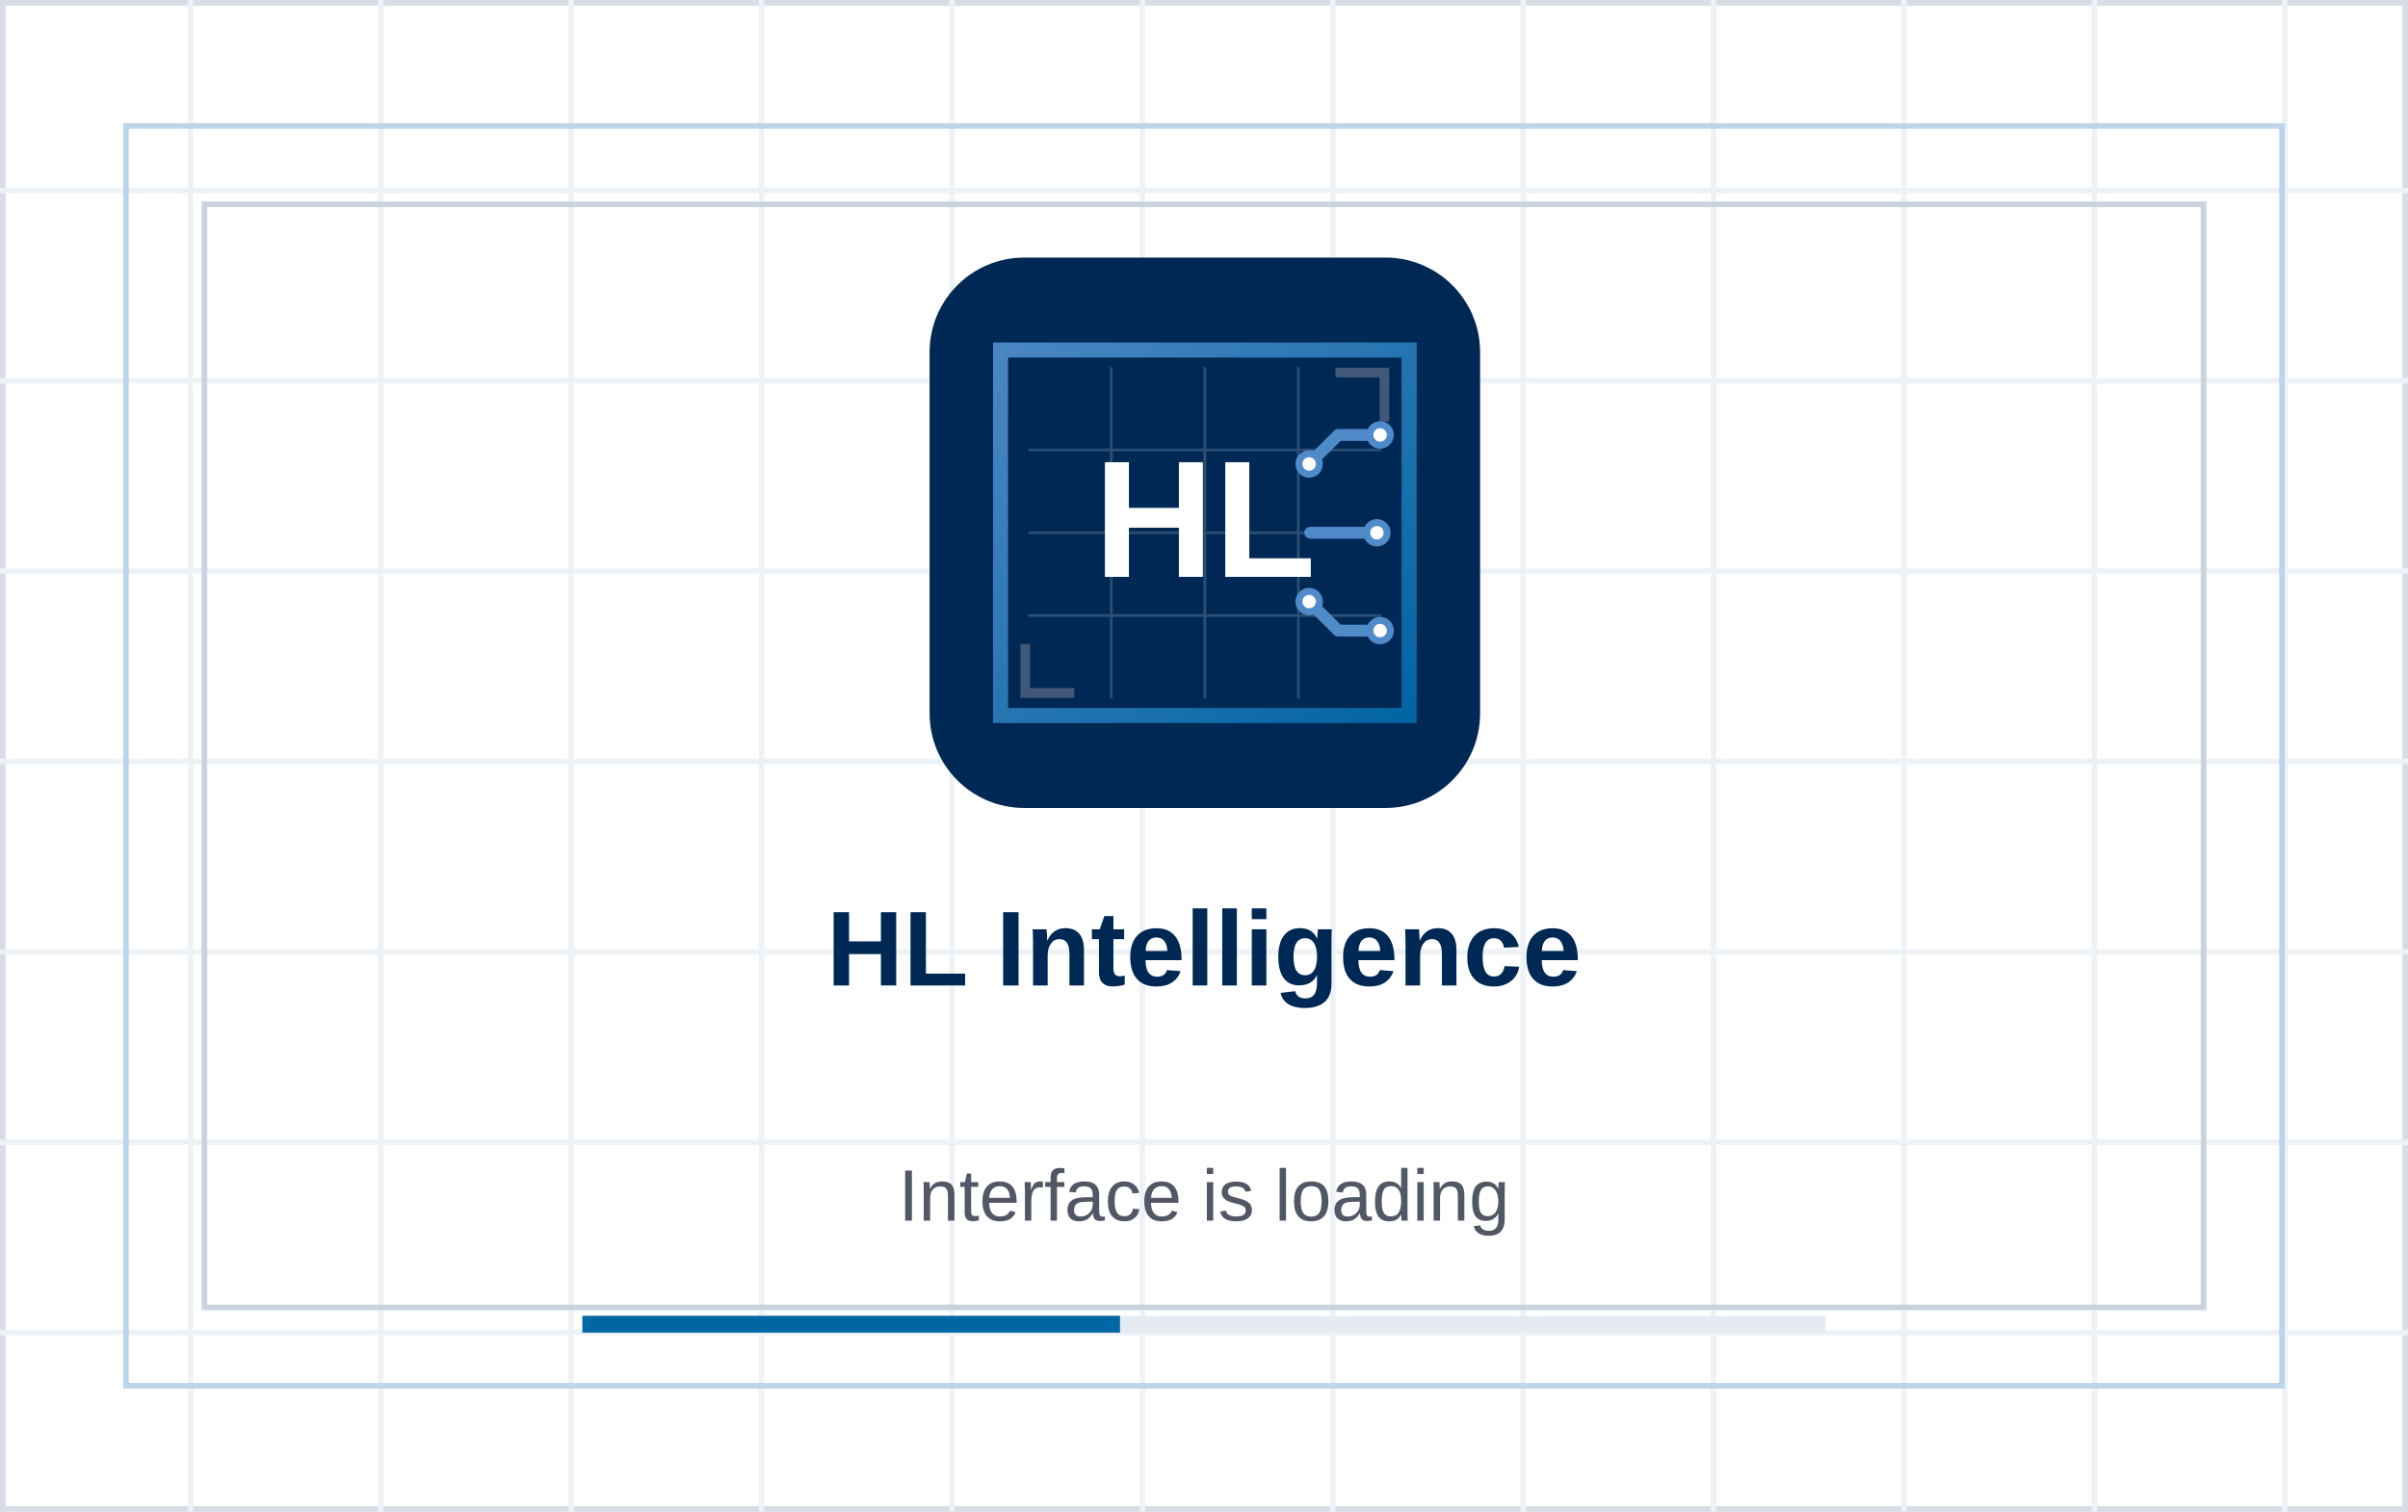
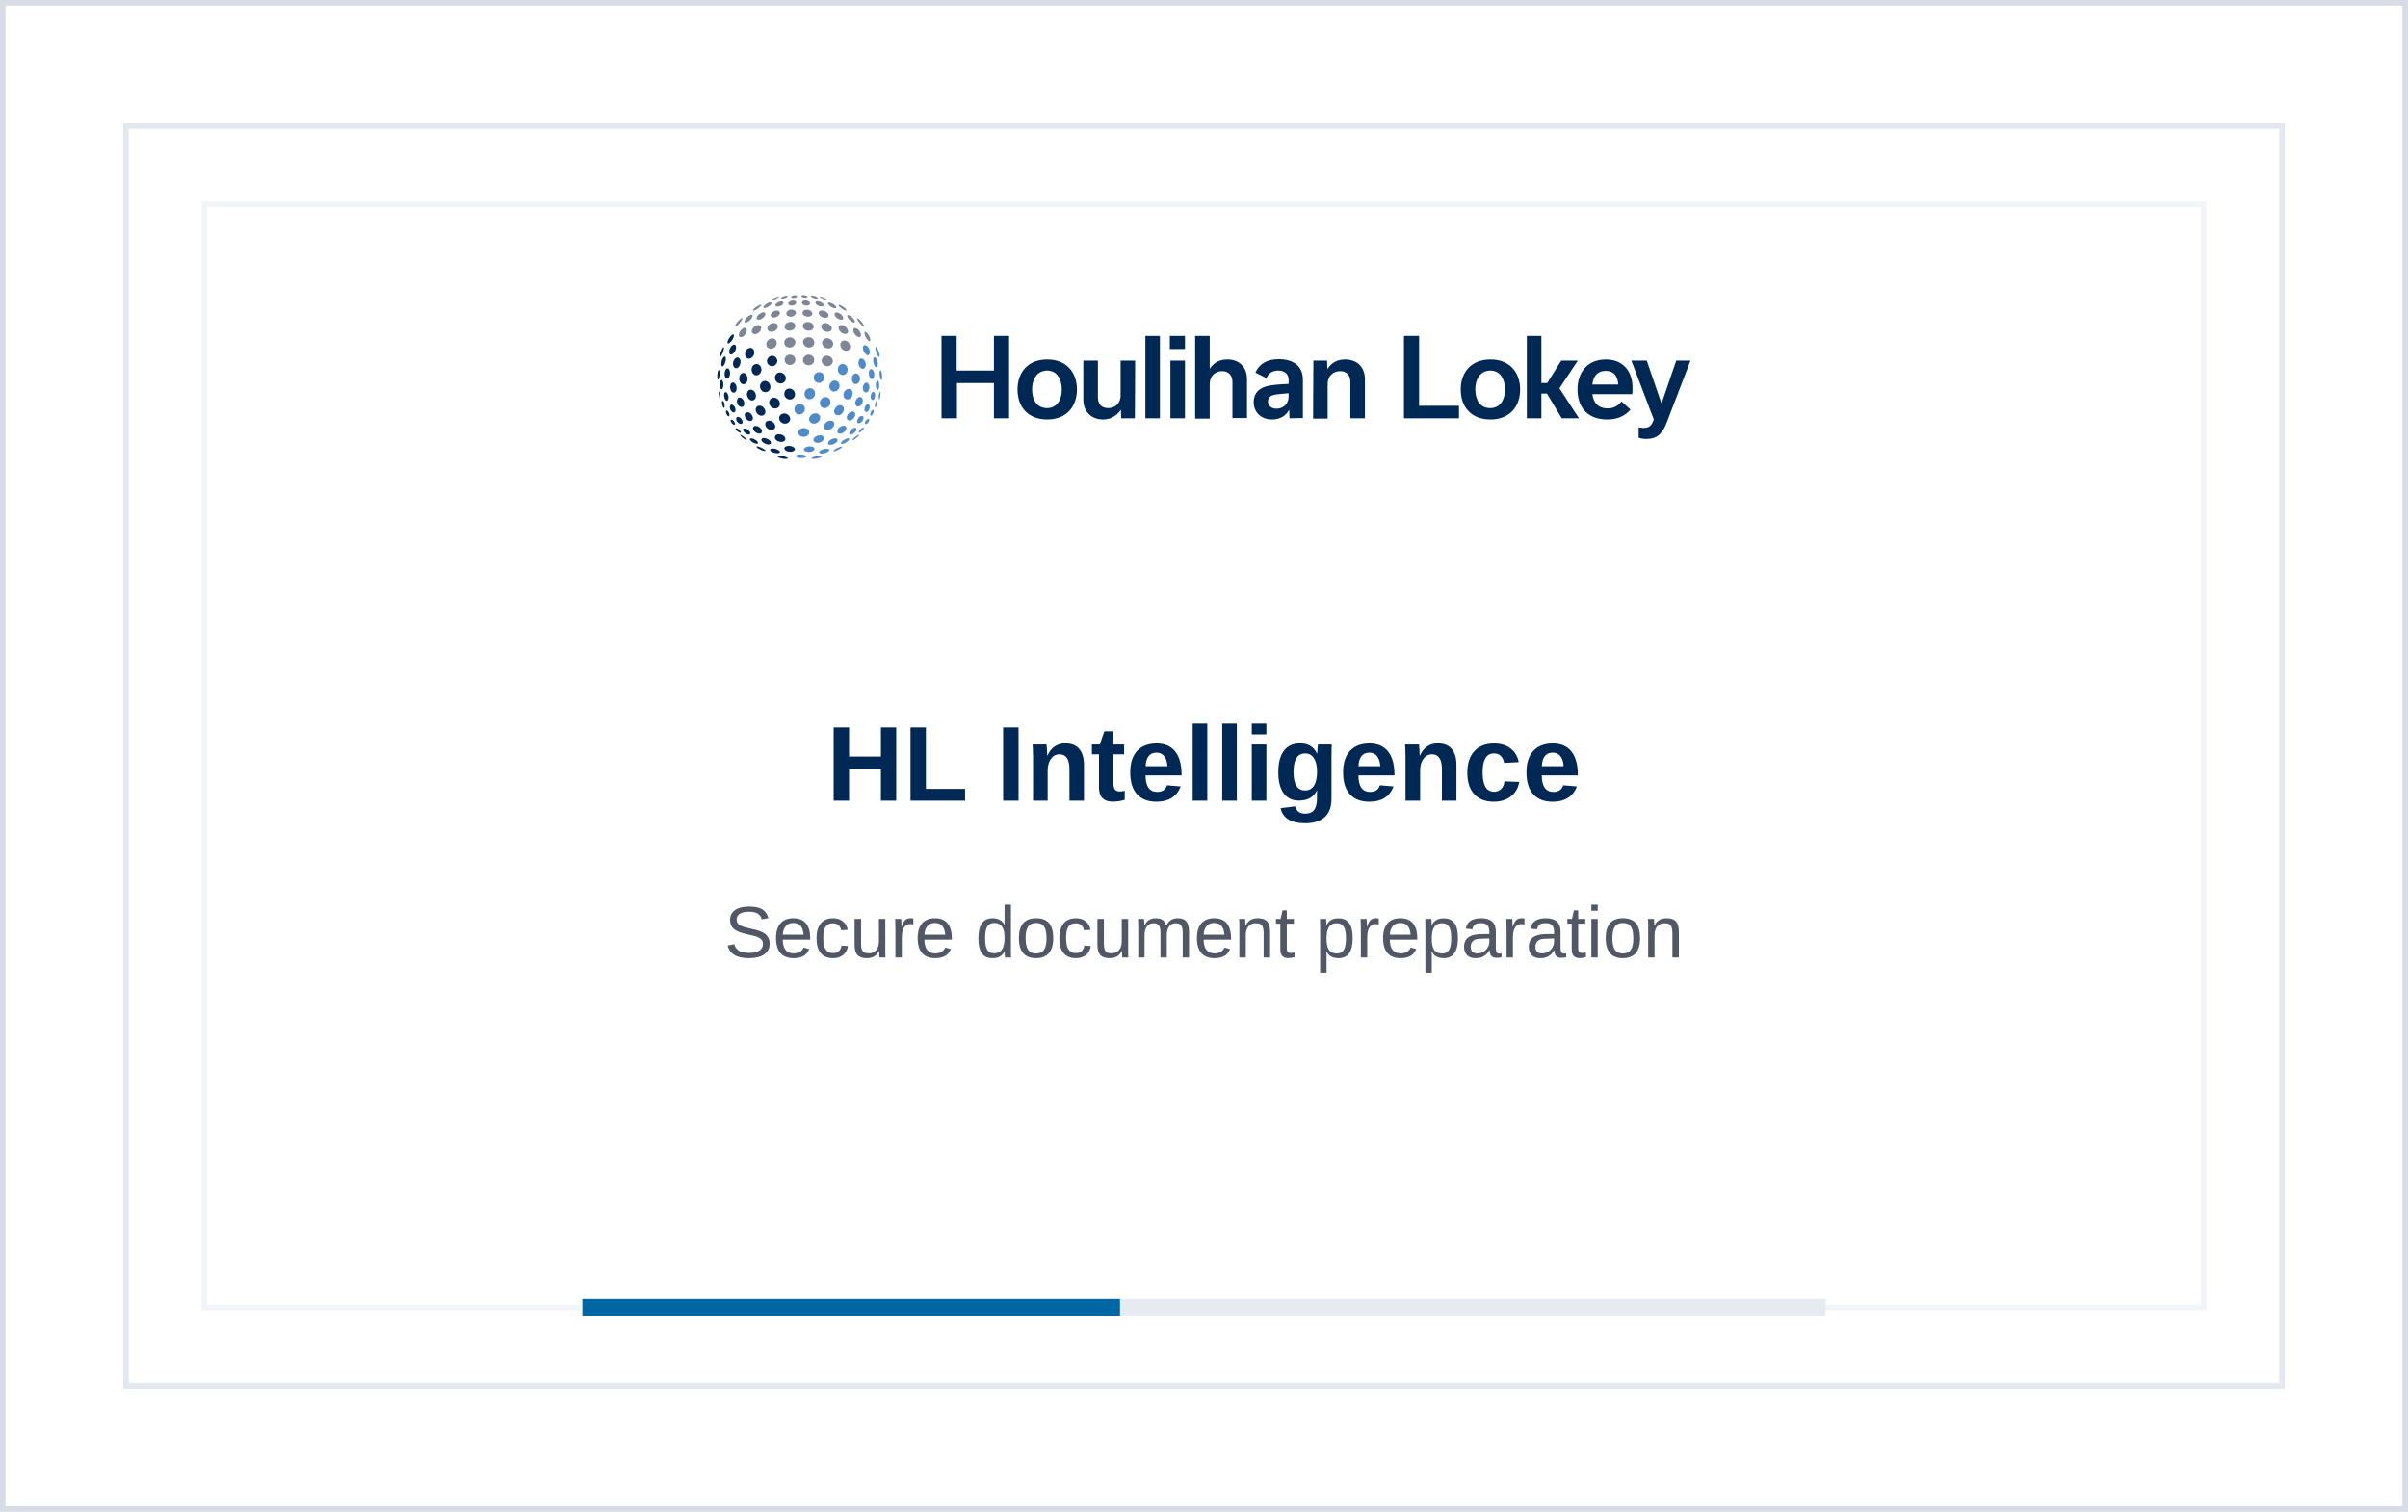
<svg xmlns="http://www.w3.org/2000/svg" width="430" height="270" viewBox="0 0 430 270" role="img" aria-label="HL Intelligence loading">
  <rect width="430" height="270" fill="#F6F8FB" />
  <rect x="0.5" y="0.5" width="429" height="269" fill="#FFFFFF" stroke="#D7DCE5" />
-   <g fill="none" stroke="#EDF2F7" stroke-width="1">
-     <path d="M34 0V270" />
-     <path d="M68 0V270" />
-     <path d="M102 0V270" />
-     <path d="M136 0V270" />
-     <path d="M170 0V270" />
-     <path d="M204 0V270" />
-     <path d="M238 0V270" />
-     <path d="M272 0V270" />
-     <path d="M306 0V270" />
-     <path d="M340 0V270" />
-     <path d="M374 0V270" />
-     <path d="M408 0V270" />
-     <path d="M0 34H430" />
-     <path d="M0 68H430" />
-     <path d="M0 102H430" />
-     <path d="M0 136H430" />
-     <path d="M0 170H430" />
-     <path d="M0 204H430" />
-     <path d="M0 238H430" />
-   </g>
-   <rect x="22.5" y="22.5" width="385" height="225" fill="none" stroke="#BDD5EA" stroke-width="1" />
-   <rect x="36.5" y="36.5" width="357" height="197" fill="none" stroke="#CAD2DD" stroke-width="1" />
-   <g transform="translate(166 46) scale(0.096)">
-     <defs>
-       <linearGradient id="edge" x1="140" y1="116" x2="884" y2="900" gradientUnits="userSpaceOnUse">
-         <stop offset="0" stop-color="#508BC9" />
-         <stop offset="1" stop-color="#0067A5" />
-       </linearGradient>
-     </defs>
-     <rect width="1024" height="1024" rx="176" fill="#002855" />
-     <path d="M132 266V172h760v680H132V266Z" fill="none" stroke="url(#edge)" stroke-width="28" opacity="0.95" />
-     <path d="M764 214h82v82M260 810h-82v-82" fill="none" stroke="#7E8597" stroke-width="18" stroke-linecap="square" opacity="0.52" />
-     <g opacity="0.18" stroke="#FFFFFF" stroke-width="5">
-       <path d="M184 358h656M184 512h656M184 666h656" />
-       <path d="M338 204v616M512 204v616M686 204v616" />
-     </g>
-     <text x="512" y="594" text-anchor="middle" font-family="Segoe UI, Arial, Helvetica, sans-serif" font-size="310" font-weight="700" letter-spacing="0" fill="#FFFFFF">HL</text>
-     <g fill="none" stroke-linecap="round" stroke-linejoin="round">
-       <path d="M706 384L760 330H838" stroke="#508BC9" stroke-width="22" />
-       <path d="M708 512H832" stroke="#508BC9" stroke-width="22" />
-       <path d="M706 640L760 694H838" stroke="#508BC9" stroke-width="22" />
-     </g>
-     <g fill="#FFFFFF" stroke="#508BC9" stroke-width="13">
-       <circle cx="706" cy="384" r="19" />
-       <circle cx="838" cy="330" r="19" />
-       <circle cx="832" cy="512" r="19" />
-       <circle cx="706" cy="640" r="19" />
-       <circle cx="838" cy="694" r="19" />
+   <rect x="22.5" y="22.5" width="385" height="225" fill="none" stroke="#E3E8EF" />
+   <rect x="36.5" y="36.5" width="357" height="197" fill="none" stroke="#F1F4F8" />
+   <g transform="translate(118 42) scale(0.52)">
+     <style type="text/css">
+ 	.st0{fill:#7E8597;}
+ 	.st1{fill:#4F8BC9;}
+ 	.st2{fill:#002855;}
+ </style>
+     <g>
+       <g>
+         <path class="st0" d="M38.6,22.2c0.7-0.1,1.5-0.6,1.8-0.8c0.1-0.1,0.4-0.3,0.2-0.3c-0.4-0.1-2.7,0.8-2.5,1.1    C38.3,22.3,38.4,22.2,38.6,22.2" />
+         <g>
+           <path class="st0" d="M43,41.6c-1,1.1-0.4,3,1.4,3c1.4-0.1,1.9-1.3,1.8-2C46.1,41.1,44.1,40.5,43,41.6" />
+           <path class="st0" d="M49.3,41.7c-1,1.1-0.4,2.9,1.4,3c1.5,0,2-1.1,2-1.9C52.6,41.1,50.4,40.4,49.3,41.7" />
+           <path class="st0" d="M55.9,41.8c-1.2,1-0.7,2.9,1.1,3.2c1.4,0.1,2.1-1,2.1-1.8C59,41.7,57.1,40.8,55.9,41.8" />
+           <path class="st0" d="M36.8,36.1c-1.1,1.1-0.6,3,1.2,2.9c1.4-0.2,1.9-1.4,1.8-2.1C39.7,35.4,37.9,34.9,36.8,36.1" />
+           <path class="st0" d="M44.3,38.6c1.5-0.1,2-1.3,1.9-2c-0.2-1.5-2.3-2.1-3.4-0.8C41.9,36.8,42.5,38.6,44.3,38.6" />
+           <path class="st0" d="M49.3,35.6c-1,1-0.3,2.8,1.5,3c1.5,0,2-1.1,1.9-1.9C52.6,35.1,50.4,34.5,49.3,35.6" />
+           <path class="st0" d="M55.8,35.9c-0.9,1-0.3,2.8,1.5,3c1.5,0.1,2-1,1.9-1.8C59,35.6,56.9,34.8,55.8,35.9" />
+           <path class="st0" d="M62,36.6c-0.8,0.9-0.2,2.8,1.4,3.1c1.3,0.2,1.7-0.9,1.6-1.7C64.8,36.5,63,35.6,62,36.6" />
+           <path class="st0" d="M28.1,32.1c-1.3,0.9-1.8,2.8-0.7,2.9c0.1,0,0.3,0,0.4,0c1-0.3,1.6-1.4,1.7-2.1C29.7,31.9,29,31.5,28.1,32.1" />
+           <path class="st0" d="M32.3,31.3c-1.3,0.9-1.4,2.5-0.2,2.7c0.2,0,0.3,0,0.5,0c1.2-0.3,1.8-1.3,1.9-2     C34.6,30.9,33.4,30.5,32.3,31.3" />
+           <path class="st0" d="M37.3,30.7c-1.2,1-0.8,2.5,0.7,2.5c0.1,0,0.1,0,0.2,0c1.4-0.2,2-1.2,2-1.9C40.2,30.1,38.5,29.8,37.3,30.7" />
+           <path class="st0" d="M42.9,30.5c-0.8,0.9-0.4,2.3,1.4,2.3c1.4-0.1,2-1.1,1.9-1.8C46.1,29.7,44,29.3,42.9,30.5" />
+           <path class="st0" d="M50.7,32.8c1.5,0,1.9-1,1.8-1.6c-0.3-1.4-2.5-1.9-3.5-0.8C48.4,31.2,48.9,32.7,50.7,32.8" />
+           <path class="st0" d="M57.1,33.2c1.4,0.1,1.8-0.9,1.6-1.5c-0.4-1.4-2.6-2-3.4-1C54.7,31.5,55.4,33,57.1,33.2" />
+           <path class="st0" d="M64.2,32.5c-0.5-1.4-2.4-2.2-3-1.2c-0.5,0.8,0.4,2.3,1.8,2.6C64.3,34.1,64.5,33.2,64.2,32.5" />
+           <path class="st0" d="M66.2,32.2c-0.4,0.8,0.5,2.4,1.7,2.8c0.9,0.2,1-0.7,0.7-1.4C68.1,32.3,66.6,31.4,66.2,32.2" />
+           <path class="st0" d="M71.7,35c-0.5-1.3-1.5-2.2-1.7-1.7c-0.3,0.6,0.6,2.6,1.5,3.1C72.1,36.6,72,35.7,71.7,35" />
+           <path class="st0" d="M27.9,28.5c-0.8,0.1-2.8,2.6-2.2,2.8c0.1,0,0.2,0,0.3,0c0.6-0.5,1.4-1.4,1.7-2     C28.1,28.8,28.1,28.4,27.9,28.5" />
+           <path class="st0" d="M30.8,27.4c-1.3,0.5-2.6,2.3-1.8,2.6c0.1,0,0.3,0,0.4,0c1-0.3,1.7-1.3,2-1.8C31.7,27.5,31.4,27.2,30.8,27.4" />
+           <path class="st0" d="M34.3,26.8c-1.3,0.7-1.9,2-0.9,2.2c0.2,0.1,0.3,0,0.5,0c1.1-0.2,1.8-1.1,2-1.6     C36.1,26.5,35.3,26.2,34.3,26.8" />
+           <path class="st0" d="M38.4,26.4c-1,0.8-0.8,1.8,0.3,1.9c0.1,0,0.2,0,0.3,0c1.2-0.2,1.9-1,1.9-1.5C41,25.8,39.5,25.6,38.4,26.4" />
+           <path class="st0" d="M43.4,26.2c-0.6,0.7-0.3,1.8,1.3,1.8c1.2-0.1,1.8-0.9,1.7-1.4C46.3,25.4,44.3,25.2,43.4,26.2" />
+           <path class="st0" d="M50.5,28c1.3,0,1.7-0.8,1.5-1.3c-0.4-1.2-2.5-1.5-3.2-0.5C48.4,26.8,48.9,27.9,50.5,28" />
+           <path class="st0" d="M57.5,27.1c-0.6-1.2-2.7-1.7-3.2-0.7c-0.3,0.6,0.4,1.8,2,2C57.6,28.4,57.8,27.7,57.5,27.1" />
+           <path class="st0" d="M62.5,27.9c-0.7-1.2-2.5-1.8-2.8-1c-0.3,0.6,0.7,1.9,2,2.1C62.8,29.2,62.8,28.5,62.5,27.9" />
+           <path class="st0" d="M66.1,30c0.8,0.2,0.6-0.5,0.3-1l-0.1-0.1c-0.8-1.1-2.1-1.8-2.3-1.3C63.9,28.1,64.9,29.6,66.1,30" />
+           <path class="st0" d="M69.2,30.1c-0.7-1-1.7-1.8-1.8-1.5c-0.1,0.4,1.2,2.2,2.1,2.7c0.4,0.2,0.3-0.2,0.2-0.4S69.4,30.4,69.2,30.1" />
+           <path class="st0" d="M32.1,25.9c0.8-0.3,1.7-1,2.1-1.4c0.4-0.4,0.4-0.6,0.1-0.6c-0.9,0.1-3,1.7-2.6,2C31.8,26,32,25.9,32.1,25.9" />
+           <path class="st0" d="M35.4,25c0.2,0.1,0.4,0,0.5,0c1-0.2,1.7-0.9,2-1.3c0.3-0.5,0.1-0.7-0.6-0.6C36.1,23.5,34.7,24.8,35.4,25" />
+           <path class="st0" d="M40.2,23.1c-0.9,0.5-1.2,1.2-0.4,1.4c0.2,0,0.3,0,0.5,0c1.1-0.1,1.7-0.7,1.8-1.1     C42.3,22.7,41.3,22.5,40.2,23.1" />
+           <path class="st0" d="M44,23c-0.5,0.5-0.2,1.2,1,1.2c1.1-0.1,1.6-0.7,1.5-1C46.5,22.3,44.8,22.2,44,23" />
+           <path class="st0" d="M50,24.2c1,0,1.4-0.5,1.2-1c-0.4-0.9-2.4-1.1-2.7-0.2C48.3,23.4,48.8,24.1,50,24.2" />
+           <path class="st0" d="M55.8,23.6c-0.6-0.8-2.6-1.3-2.7-0.5c-0.1,0.4,0.6,1.2,1.9,1.4C56,24.5,56.2,24.1,55.8,23.6" />
+           <path class="st0" d="M59.6,25.1c0.9,0.1,0.7-0.4,0.5-0.7c-0.1-0.1-0.1-0.1-0.2-0.2c-0.8-0.8-2.4-1.4-2.5-0.8     C57.4,23.9,58.4,24.8,59.6,25.1" />
+           <path class="st0" d="M63.4,25.9c0.5,0.1,0.4-0.1,0.3-0.3c-0.1-0.1-0.2-0.3-0.5-0.6c-0.9-0.7-2.1-1.3-2.2-1     C60.9,24.3,62.4,25.6,63.4,25.9" />
+           <path class="st0" d="M41.9,21.8c0.8-0.1,1.4-0.5,1.6-0.7c0.2-0.3,0-0.4-0.6-0.3c-1,0.2-1.9,0.7-1.5,0.9     C41.6,21.8,41.8,21.8,41.9,21.8" />
+           <path class="st0" d="M44.9,21c-0.3,0.2-0.1,0.6,0.7,0.6c0.9,0,1.2-0.4,1.2-0.6C46.8,20.5,45.4,20.5,44.9,21" />
+           <path class="st0" d="M50.3,21c-0.5-0.5-2-0.6-2-0.1c0,0.2,0.4,0.6,1.2,0.6C50.3,21.6,50.5,21.2,50.3,21" />
+           <path class="st0" d="M53.3,21.8c0.7,0.1,0.7-0.2,0.5-0.4c0,0-0.1-0.1-0.2-0.2c-0.7-0.4-2.1-0.7-2.1-0.3     C51.6,21.2,52.4,21.7,53.3,21.8" />
+           <path class="st0" d="M56.8,22.2c0.4,0.1,0.4,0,0.3-0.1c0,0-0.2-0.2-0.6-0.4c-0.7-0.4-2.1-0.8-2-0.6C54.7,21.4,55.8,22,56.8,22.2" />
+         </g>
+       </g>
+       <g>
+         <path class="st1" d="M53.6,50.6c1.4,0.6,2.9-0.8,2.5-2.3c-0.4-1.4-2.4-1.8-3.4-0.3C52.2,49.3,52.9,50.3,53.6,50.6" />
+         <path class="st1" d="M50.3,56.2c1.5,0.7,3.1-0.8,2.6-2.4c-0.4-1.4-2.3-1.8-3.3-0.3C49,54.7,49.6,55.8,50.3,56.2" />
+         <path class="st1" d="M46.7,61.4c1.3,0.7,3-0.5,2.8-2c-0.3-1.5-2.2-2.1-3.3-0.7C45.5,59.9,46.1,61,46.7,61.4" />
+         <path class="st1" d="M61.9,47.9c1.3,0.6,2.6-0.8,2.2-2.3s-2.3-2-3.1-0.4C60.4,46.6,61.2,47.6,61.9,47.9" />
+         <path class="st1" d="M58.9,53.6c1.4,0.6,2.9-1,2.4-2.5c-0.5-1.4-2.3-1.7-3.2-0.1C57.5,52.3,58.2,53.3,58.9,53.6" />
+         <path class="st1" d="M54.9,56.6c-0.7,1.3,0,2.3,0.7,2.7c1.4,0.6,3.1-1,2.6-2.5C57.8,55.4,55.9,55.1,54.9,56.6" />
+         <path class="st1" d="M51.9,64.6c1.4,0.6,3.2-0.9,2.8-2.3c-0.4-1.3-2.3-1.6-3.4-0.2C50.5,63.3,51.1,64.3,51.9,64.6" />
+         <path class="st1" d="M47.5,66.9c-0.8,1-0.1,1.9,0.7,2.2c1.5,0.6,3.2-0.5,2.7-1.8C50.6,66.2,48.6,65.8,47.5,66.9" />
+         <path class="st1" d="M70.4,40.9c0.8,0.7,1.4,0.2,1.4-0.8c-0.1-1.6-1.5-2.9-2.2-2.1c-0.1,0.1-0.1,0.2-0.2,0.3    C69.3,39.4,69.9,40.5,70.4,40.9" />
+         <path class="st1" d="M68.7,45.7c0.9,0.6,1.8-0.2,1.7-1.5c-0.2-1.5-1.5-2.4-2.2-1.5C68.1,42.8,68,43,68,43.1    C67.6,44.3,68.2,45.3,68.7,45.7" />
+         <path class="st1" d="M66.4,51c1.1,0.6,2.2-0.7,2-2.1c-0.3-1.5-1.8-1.9-2.5-0.7c0,0-0.1,0.1-0.1,0.2C65.3,49.6,65.8,50.6,66.4,51" />
+         <path class="st1" d="M63,53.8c-0.6,1.3-0.1,2.3,0.6,2.5c1.3,0.6,2.7-1.1,2.2-2.6C65.4,52.7,63.9,52.3,63,53.8" />
+         <path class="st1" d="M60.4,61.8c1.3,0.5,2.9-1.2,2.4-2.6c-0.4-1-1.9-1.3-2.9,0.2C59.1,60.7,59.7,61.6,60.4,61.8" />
+         <path class="st1" d="M56.9,66.9c1.4,0.3,3.1-1.3,2.6-2.5c-0.4-0.9-2-1.1-3.1,0.3C55.6,65.9,56.2,66.7,56.9,66.9" />
+         <path class="st1" d="M53.4,71.3c1.5,0.3,3.1-1,2.5-2c-0.5-0.8-2.2-0.8-3.2,0.3C52,70.5,52.7,71.1,53.4,71.3" />
+         <path class="st1" d="M52.7,73.1c-0.5-0.7-2.3-0.8-3.3,0c-0.7,0.7,0.1,1.2,0.8,1.3C51.7,74.7,53.2,73.9,52.7,73.1" />
+         <path class="st1" d="M46.5,75.6c-0.5,0.4,0.3,0.8,1.1,0.9c1.3,0.2,2.7-0.2,2.3-0.6C49.5,75.3,47.4,75.1,46.5,75.6" />
+         <path class="st1" d="M75.1,41.7c0.3-0.7-0.9-3.6-1.3-3.3c-0.1,0.1-0.1,0.2-0.1,0.3c0,0.8,0.4,2,0.7,2.5C74.7,41.7,75,42,75.1,41.7    " />
+         <path class="st1" d="M74.5,44.8c0.2-1.4-0.7-3.4-1.3-2.8c-0.1,0.1-0.1,0.2-0.2,0.4c-0.2,1,0.2,2.1,0.5,2.6    C74,45.5,74.4,45.5,74.5,44.8" />
+         <path class="st1" d="M72,49.2c0.6,0.6,1.3,0.1,1.3-1.1c0.1-1.5-0.8-2.6-1.5-1.9c-0.1,0.1-0.2,0.3-0.3,0.4    C71.3,47.7,71.6,48.8,72,49.2" />
+         <path class="st1" d="M70,53.9c0.8,0.6,1.8-0.6,1.6-2c-0.2-1.3-1.2-1.7-1.8-0.7c-0.1,0.1-0.1,0.2-0.2,0.3    C69.1,52.6,69.5,53.6,70,53.9" />
+         <path class="st1" d="M69.3,56.3c-0.3-0.9-1.4-1.1-2.2,0.2c-0.6,1.2-0.2,2,0.3,2.3C68.5,59.2,69.7,57.6,69.3,56.3" />
+         <path class="st1" d="M64.2,61.6c-0.7,1.2-0.2,1.9,0.4,2c1.2,0.3,2.5-1.4,2.1-2.5C66.3,60.3,65.1,60.3,64.2,61.6" />
+         <path class="st1" d="M61.4,68.2c1.3,0.1,2.8-1.5,2.2-2.4c-0.4-0.6-1.7-0.5-2.7,0.7C60.3,67.6,60.8,68.1,61.4,68.2" />
+         <path class="st1" d="M60.6,70.1c-0.4-0.6-2-0.3-2.9,0.7c-0.7,0.9,0,1.3,0.6,1.2C59.6,72,61.1,70.8,60.6,70.1" />
+         <path class="st1" d="M54.6,74.2C54,74.8,54.7,75,55.3,75c0,0,0.1,0,0.2,0c1.3-0.1,2.7-0.9,2.3-1.4C57.4,73.2,55.5,73.3,54.6,74.2" />
+         <path class="st1" d="M51.9,76.4c-0.3,0.3,0,0.4,0.2,0.4s0.4,0,0.9,0c1.2-0.1,2.5-0.6,2.2-0.8C55,75.7,52.8,75.9,51.9,76.4" />
+         <path class="st1" d="M75.4,46.4c-0.1,0-0.1,0.2-0.2,0.3c-0.2,0.8,0,1.9,0.2,2.5c0.2,0.5,0.3,0.7,0.5,0.4    C76.2,48.8,75.8,46.1,75.4,46.4" />
+         <path class="st1" d="M74.3,50c-0.1,0.1-0.2,0.3-0.3,0.4c-0.3,1-0.1,2,0.1,2.4c0.3,0.5,0.6,0.4,0.8-0.2    C75.2,51.3,74.8,49.5,74.3,50" />
+         <path class="st1" d="M72.6,54c-0.1,0.1-0.2,0.3-0.3,0.4c-0.4,1-0.2,1.8,0.1,2.1c0.5,0.5,1.2-0.3,1.2-1.5    C73.6,54.1,73.1,53.5,72.6,54" />
+         <path class="st1" d="M70.2,58.8c-0.5,1-0.2,1.7,0.1,1.9c0.7,0.4,1.7-1.1,1.4-2.1C71.5,57.9,70.8,57.7,70.2,58.8" />
+         <path class="st1" d="M67.9,64.6c1,0.1,2.1-1.5,1.6-2.3c-0.3-0.4-1.1-0.3-1.8,0.7C67.2,64,67.4,64.6,67.9,64.6" />
+         <path class="st1" d="M67.1,66.3c-0.3-0.3-1.4-0.1-2.1,1c-0.6,0.8-0.2,1.3,0.4,1.2C66.3,68.3,67.7,66.8,67.1,66.3" />
+         <path class="st1" d="M62.1,71c-0.6,0.7,0,0.8,0.3,0.7c0.1,0,0.2,0,0.3-0.1c1-0.3,2.4-1.4,1.9-1.8C64.3,69.6,62.9,70.1,62.1,71" />
+         <path class="st1" d="M59.5,73.8c-0.4,0.4-0.1,0.4,0.1,0.4c0.1,0,0.4,0,0.7-0.2c1.1-0.4,2.2-1.2,2-1.4    C62.1,72.5,60.3,73.1,59.5,73.8" />
+         <path class="st1" d="M75.3,53.8c-0.1,0-0.2,0.2-0.2,0.3c-0.3,0.7-0.3,1.6-0.2,2c0,0.2,0,0.5,0.2,0.4    C75.3,56.2,75.7,53.7,75.3,53.8" />
+         <path class="st1" d="M74.1,56.9c-0.1,0.1-0.2,0.3-0.3,0.4c-0.3,0.7-0.3,1.5-0.2,1.7c0.1,0.3,0.3,0.2,0.5-0.4    C74.5,57.7,74.5,56.6,74.1,56.9" />
+         <path class="st1" d="M72.2,60.6c-0.4,0.8-0.3,1.3-0.1,1.4c0.4,0.2,1.1-1,1-1.7C73,59.9,72.6,59.8,72.2,60.6" />
+         <path class="st1" d="M70.3,63.9c-0.4,0.7-0.2,1,0.1,1c0.7-0.1,1.5-1.5,1.1-1.7C71.2,63,70.7,63.2,70.3,63.9" />
+         <path class="st1" d="M68.2,67.1c-0.4,0.6-0.2,0.7,0,0.7c0.1,0,0.2-0.1,0.2-0.1c0.7-0.4,1.7-1.5,1.3-1.6    C69.5,66,68.7,66.4,68.2,67.1" />
+         <path class="st1" d="M66,70c-0.3,0.3-0.2,0.4,0,0.4c0.1,0,0.2-0.1,0.6-0.3c0.7-0.5,1.7-1.4,1.5-1.5C67.8,68.5,66.7,69.2,66,70" />
+       </g>
+       <g>
+         <path class="st2" d="M38.4,45c1.3-0.2,1.7-1.4,1.6-2.1c-0.3-1.5-2.2-2-3.1-0.8C35.9,43.2,36.7,45.1,38.4,45" />
+         <path class="st2" d="M43.9,56.4c1.5,0.4,2.8-1.2,1.9-2.8c-0.8-1.2-2.1-1-2.7-0.6C41.9,54,42.3,56,43.9,56.4" />
+         <path class="st2" d="M40.8,50.9c1.4,0.3,2.7-1.1,1.9-2.7c-0.8-1.2-2-1.2-2.7-0.8C38.6,48.4,39.1,50.6,40.8,50.9" />
+         <path class="st2" d="M44.1,62.1c-0.9-1.1-2.1-1-2.8-0.5c-1.2,0.8-0.7,2.7,0.9,3.1C43.7,65,45.1,63.6,44.1,62.1" />
+         <path class="st2" d="M38.9,59.5c1.4,0.3,2.6-1.1,1.7-2.7c-0.8-1.2-2.1-1.1-2.7-0.7C36.6,57.1,37.3,59.2,38.9,59.5" />
+         <path class="st2" d="M35.6,53.9c1.4,0.3,2.6-1.2,1.8-2.8c-0.8-1.3-2-1.2-2.6-0.7C33.5,51.3,34,53.6,35.6,53.9" />
+         <path class="st2" d="M32.5,48.1c1.3,0.3,2.5-1.2,1.9-2.8c-0.7-1.3-1.9-1.2-2.5-0.7C30.7,45.5,31.1,47.8,32.5,48.1" />
+         <path class="st2" d="M30,42.4c1.2,0.2,2.5-1.2,2-2.8c-0.5-1.2-1.6-1-2.3-0.5C28.6,40,28.7,42.1,30,42.4" />
+         <path class="st2" d="M45.8,73c-0.8-0.7-2-0.7-2.7-0.5c-0.9,0.3-0.9,1.1,0,1.6c1.4,0.7,3.3,0.1,2.9-0.8C46,73.1,45.9,73,45.8,73" />
+         <path class="st2" d="M40.3,70.8c1.4,0.6,2.9-0.1,2.4-1.2c-0.1-0.2-0.2-0.3-0.2-0.4c-0.8-0.9-2.1-0.9-2.7-0.7    C38.8,69.1,39,70.3,40.3,70.8" />
+         <path class="st2" d="M37.3,66.8c1.4,0.5,2.5-0.6,1.8-1.9c0,0-0.1-0.1-0.1-0.2c-0.8-1.1-2-1.1-2.6-0.8    C35.4,64.6,35.9,66.2,37.3,66.8" />
+         <path class="st2" d="M35.6,59.6c-0.8-1.2-1.9-1.2-2.5-0.8c-1.1,0.8-0.4,2.9,1.2,3.2C35.4,62.2,36.5,61.1,35.6,59.6" />
+         <path class="st2" d="M32.4,54.1c-0.8-1.3-1.8-1.2-2.3-0.7c-1.1,0.9-0.4,3.1,1.1,3.4C32.2,56.9,33.2,55.7,32.4,54.1" />
+         <path class="st2" d="M28.3,51.2c1,0.1,1.9-1.2,1.3-2.9c-0.7-1.3-1.6-1.1-2.1-0.6C26.4,48.8,27,51.1,28.3,51.2" />
+         <path class="st2" d="M25.9,45.7c0.9,0,1.8-1.5,1.4-2.9c-0.5-1.1-1.4-0.9-1.9-0.3C24.4,43.7,24.7,45.7,25.9,45.7" />
+         <path class="st2" d="M24.2,38.2c-0.9,1.1-1,2.9,0,2.8c0.8-0.1,1.9-1.6,1.6-2.9C25.5,37.2,24.7,37.6,24.2,38.2" />
+         <path class="st2" d="M23.2,37.2c0.6,0,2-1.8,1.9-2.8c-0.1-0.7-0.8-0.1-1.3,0.5C23,35.9,22.6,37.2,23.2,37.2" />
+         <path class="st2" d="M43.4,76.4c-0.7-0.4-1.9-0.6-2.5-0.6s-1,0.1-0.8,0.3c0.5,0.6,3.6,1.1,3.5,0.5C43.6,76.6,43.5,76.5,43.4,76.4" />
+         <path class="st2" d="M40.9,74.4c0-0.1-0.1-0.2-0.2-0.3c-0.8-0.7-1.9-0.9-2.5-0.8c-0.7,0.1-0.9,0.4-0.4,0.9    C38.8,75,41.1,75.2,40.9,74.4" />
+         <path class="st2" d="M37.8,71.1c-0.1-0.2-0.1-0.3-0.3-0.5c-0.8-0.8-1.9-1-2.4-0.9c-0.9,0.2-0.7,1,0.3,1.7    C36.7,72.2,38.1,72,37.8,71.1" />
+         <path class="st2" d="M33.1,68c1.2,0.5,2-0.2,1.5-1.2c0-0.1-0.1-0.2-0.2-0.3c-0.8-1-1.8-1.1-2.3-0.9C31.2,66,31.7,67.4,33.1,68" />
+         <path class="st2" d="M29.2,61c-0.9,0.6-0.1,2.5,1.2,2.8c0.9,0.2,1.7-0.6,0.9-2C30.6,60.7,29.6,60.7,29.2,61" />
+         <path class="st2" d="M28.4,56.7c-0.7-1.1-1.6-1.1-1.9-0.7c-0.8,0.9-0.1,2.9,1.1,3C28.4,59.2,29.1,58.2,28.4,56.7" />
+         <path class="st2" d="M24.1,51c-0.7,1.1-0.1,3.2,1,3.1c0.7,0,1.3-1.2,0.7-2.7C25.2,50.3,24.4,50.5,24.1,51" />
+         <path class="st2" d="M22.8,49.3c0.7-0.1,1.3-1.6,0.8-2.9c-0.4-1-1.1-0.7-1.4-0.1C21.6,47.6,22,49.4,22.8,49.3" />
+         <path class="st2" d="M21.3,42.3l-0.1,0.1c-0.6,1.2-0.5,2.8,0,2.7s1.3-1.8,1.1-3C22.1,41.3,21.5,41.8,21.3,42.3" />
+         <path class="st2" d="M20.4,41.8c0.4-0.1,1.3-2.1,1.3-3.1c-0.1-0.4-0.3-0.2-0.4,0c-0.1,0.1-0.2,0.4-0.4,0.8    C20.3,40.6,20.1,41.9,20.4,41.8" />
+         <path class="st2" d="M33.5,72.6c-0.5-0.1-0.8,0-0.6,0.2c0.5,0.7,3,1.7,3,1.2c0-0.1-0.1-0.2-0.2-0.3C35.1,73.2,34.1,72.8,33.5,72.6    " />
+         <path class="st2" d="M33.4,71.3c0-0.2-0.2-0.3-0.2-0.4c-0.7-0.8-1.6-1.1-2.1-1.1c-0.6,0-0.7,0.3-0.2,0.8    C31.7,71.5,33.5,72,33.4,71.3" />
+         <path class="st2" d="M30.7,67.8c-0.1-0.2-0.1-0.3-0.2-0.4c-0.6-0.8-1.5-1.1-1.9-1c-0.7,0.2-0.3,1.1,0.7,1.8    C30.1,68.7,30.9,68.5,30.7,67.8" />
+         <path class="st2" d="M27.3,64.8c0.6,0.2,1.2-0.4,0.5-1.5c-0.6-0.9-1.4-1-1.7-0.8C25.5,63,26.2,64.6,27.3,64.8" />
+         <path class="st2" d="M23.9,58.4c-0.6,0.8,0.3,2.6,1.2,2.5c0.5-0.1,0.8-0.8,0.3-1.9C24.8,58.1,24.2,58,23.9,58.4" />
+         <path class="st2" d="M22.8,56.9c0.4-0.1,0.7-1.2,0.2-2.3c-0.4-0.9-1-0.8-1.2-0.3C21.5,55.2,22.1,57.2,22.8,56.9" />
+         <path class="st2" d="M21.3,50.2c-0.3-0.8-0.7-0.4-0.8-0.1c-0.1,0.2-0.1,0.3-0.1,0.3c-0.3,1.1,0,2.8,0.6,2.5    C21.4,52.8,21.7,51.4,21.3,50.2" />
+         <path class="st2" d="M20.1,46.6c-0.1-0.5-0.3-0.3-0.4-0.1c-0.1,0.1-0.1,0.3-0.2,0.7c-0.2,1.1-0.1,2.5,0.2,2.4    C20,49.5,20.4,47.6,20.1,46.6" />
+         <path class="st2" d="M27.7,68.7c-0.1-0.1-0.4-0.2-0.4,0c0.1,0.4,2.1,2,2.2,1.6c0-0.1-0.1-0.2-0.2-0.3    C28.8,69.4,28.1,68.9,27.7,68.7" />
+         <path class="st2" d="M27.5,67.7c0-0.2-0.1-0.3-0.2-0.4c-0.5-0.6-1.1-1-1.4-1s-0.3,0.2,0,0.7C26.6,67.7,27.5,68.1,27.5,67.7" />
+         <path class="st2" d="M24.1,63.4c-0.4,0.3,0.3,1.5,1,1.7c0.4,0.1,0.6-0.2,0.2-0.9C24.8,63.4,24.3,63.3,24.1,63.4" />
+         <path class="st2" d="M22.4,60.4c-0.2,0.6,0.5,2,1,1.8c0.2-0.1,0.3-0.6-0.1-1.4C22.9,60.1,22.5,60.1,22.4,60.4" />
+         <path class="st2" d="M21,57.1c0,0.1,0,0.2,0,0.3c0,0.8,0.5,2.2,0.8,1.9c0.2-0.2,0.2-1-0.1-1.9C21.3,56.7,21.1,56.9,21,57.1" />
+         <path class="st2" d="M19.9,53.9c0,0.1-0.1,0.2,0,0.7c0.1,0.8,0.4,2.2,0.5,2c0.1-0.1,0.1-1.5-0.2-2.5C20.1,53.7,20,53.7,19.9,53.9" />
+       </g>
+       <g>
+         <path class="st2" d="M96.4,62.9V34.6h5.2v11.9h12.8V34.6h5.2v28.3h-5.2V50.8h-12.7v12.1H96.4z" />
+         <path class="st2" d="M122.5,53c0-5.9,3.6-10.3,10.2-10.3c6.6,0,10.2,4.4,10.2,10.3s-3.6,10.3-10.2,10.3    C126,63.3,122.5,58.9,122.5,53z M127.5,53c0,3.6,1.7,6.4,5.1,6.4c3.4,0,5.1-2.8,5.1-6.4c0-3.7-1.7-6.5-5.1-6.5    C129.2,46.6,127.5,49.4,127.5,53z" />
+         <path class="st2" d="M162.8,62.9h-4.7l-0.1-2.8h-0.1c-1.3,1.9-3.4,3.2-6,3.2c-4.1,0-6.8-2.7-6.8-6.8V43.1h5v12.6    c0,2.1,1.1,3.7,3.5,3.7c2.6,0,4.3-1.8,4.3-4.3v-12h5L162.8,62.9L162.8,62.9z" />
+         <path class="st2" d="M166.4,62.9V34.6h5v28.3C171.4,62.9,166.4,62.9,166.4,62.9z" />
+         <path class="st2" d="M174.8,34.6h5.2v4.5h-5.2V34.6z M175,62.9V43.1h5v19.8C180,62.9,175,62.9,175,62.9z" />
+         <path class="st2" d="M183.5,34.6h5v11.2h0.1c1.3-2,3.3-3.1,6-3.1c4.1,0,6.7,2.7,6.7,6.7v13.4h-5V50.3c0-2-1.2-3.6-3.5-3.6    c-2.6,0-4.3,1.9-4.3,4.4V63h-5V34.6z" />
+         <path class="st2" d="M215.9,62.9l-0.1-2.8h-0.1c-1.1,2-3.1,3.2-5.8,3.2c-3.8,0-6.3-2.5-6.3-6c0-2.4,1.2-4.3,3.8-5.2    c2-0.7,5.1-0.9,8.2-1v-1.5c0-1.8-1.3-3.1-3.6-3.1c-2.1,0-3.4,1.1-4,2.6l-3.8-1.9c1.3-3,4-4.6,8-4.6c5.3,0,8.3,2.6,8.3,7v13.2    L215.9,62.9L215.9,62.9z M215.6,55.4v-1.1c-1.2,0.1-2.8,0.2-4.2,0.4c-1.6,0.2-2.9,0.8-2.9,2.4c0,1.4,1.1,2.5,2.9,2.5    C214,59.6,215.6,57.7,215.6,55.4z" />
+         <path class="st2" d="M224.1,43.1h4.7l0.1,2.8h0.1c1.2-2,3.3-3.2,6-3.2c4.2,0,6.8,2.7,6.8,6.8v13.4h-5V50.3c0-2-1.2-3.6-3.5-3.6    c-2.6,0-4.3,1.9-4.3,4.4V63h-5L224.1,43.1L224.1,43.1z" />
+         <path class="st2" d="M255.2,34.6h5.2v24h13.7v4.3h-18.9L255.2,34.6L255.2,34.6z" />
+         <path class="st2" d="M274.7,53c0-5.9,3.6-10.3,10.2-10.3s10.2,4.4,10.2,10.3s-3.6,10.3-10.2,10.3C278.2,63.3,274.7,58.9,274.7,53z     M279.7,53c0,3.6,1.7,6.4,5.1,6.4s5.1-2.8,5.1-6.4c0-3.7-1.7-6.5-5.1-6.5C281.4,46.6,279.7,49.4,279.7,53z" />
+         <path class="st2" d="M304.3,54.4h-1.9v8.5h-5V34.6h5v16.2h2l4.8-7.7h5.7l-6.3,9.5l6.7,10.3h-5.9L304.3,54.4z" />
+         <path class="st2" d="M333,59.9c-1.8,2.1-4.3,3.4-8,3.4c-6.7,0-10.2-4.1-10.2-10.3c0-6,3.5-10.3,9.7-10.3c6.1,0,9.2,4.2,9.2,9.7    c0,0.7,0,1.7-0.1,2.2h-13.7c0.4,3,2,4.9,5.3,4.9c1.9,0,3.5-0.8,4.7-2.4L333,59.9z M328.8,51.3c-0.2-2.8-1.4-4.7-4.3-4.7    s-4.3,1.9-4.6,4.7H328.8z" />
+         <path class="st2" d="M353.6,43.1l-8.1,21.1c-1.5,4-3.4,5.8-7,5.8c-1.2,0-2.1-0.2-2.7-0.4V66c0.5,0.1,1,0.2,1.7,0.2    c1.8,0,2.8-0.7,3.5-2.9l-7.7-20.2h5.3l5,14.6h0.1l5-14.6C348.7,43.1,353.6,43.1,353.6,43.1z" />
+       </g>
    </g>
  </g>
-   <text x="215" y="176" text-anchor="middle" font-family="Segoe UI, Arial, Helvetica, sans-serif" font-size="19" font-weight="700" letter-spacing="0" fill="#002855">HL Intelligence</text>
-   <text x="215" y="218" text-anchor="middle" font-family="Segoe UI, Arial, Helvetica, sans-serif" font-size="13" font-weight="500" letter-spacing="0" fill="#525766">Interface is loading</text>
-   <rect x="104" y="235" width="222" height="3" fill="#E6EBF2" />
-   <rect x="104" y="235" width="96" height="3" fill="#0067A5" />
+   <text x="215" y="143" text-anchor="middle" font-family="Arial, Helvetica, sans-serif" font-size="19" font-weight="700" letter-spacing="0" fill="#002855">HL Intelligence</text>
+   <text x="215" y="171" text-anchor="middle" font-family="Arial, Helvetica, sans-serif" font-size="13" font-weight="500" letter-spacing="0" fill="#525766">Secure document preparation</text>
+   <rect x="104" y="232" width="222" height="3" fill="#E6EBF2" />
+   <rect x="104" y="232" width="96" height="3" fill="#0067A5" />
</svg>
